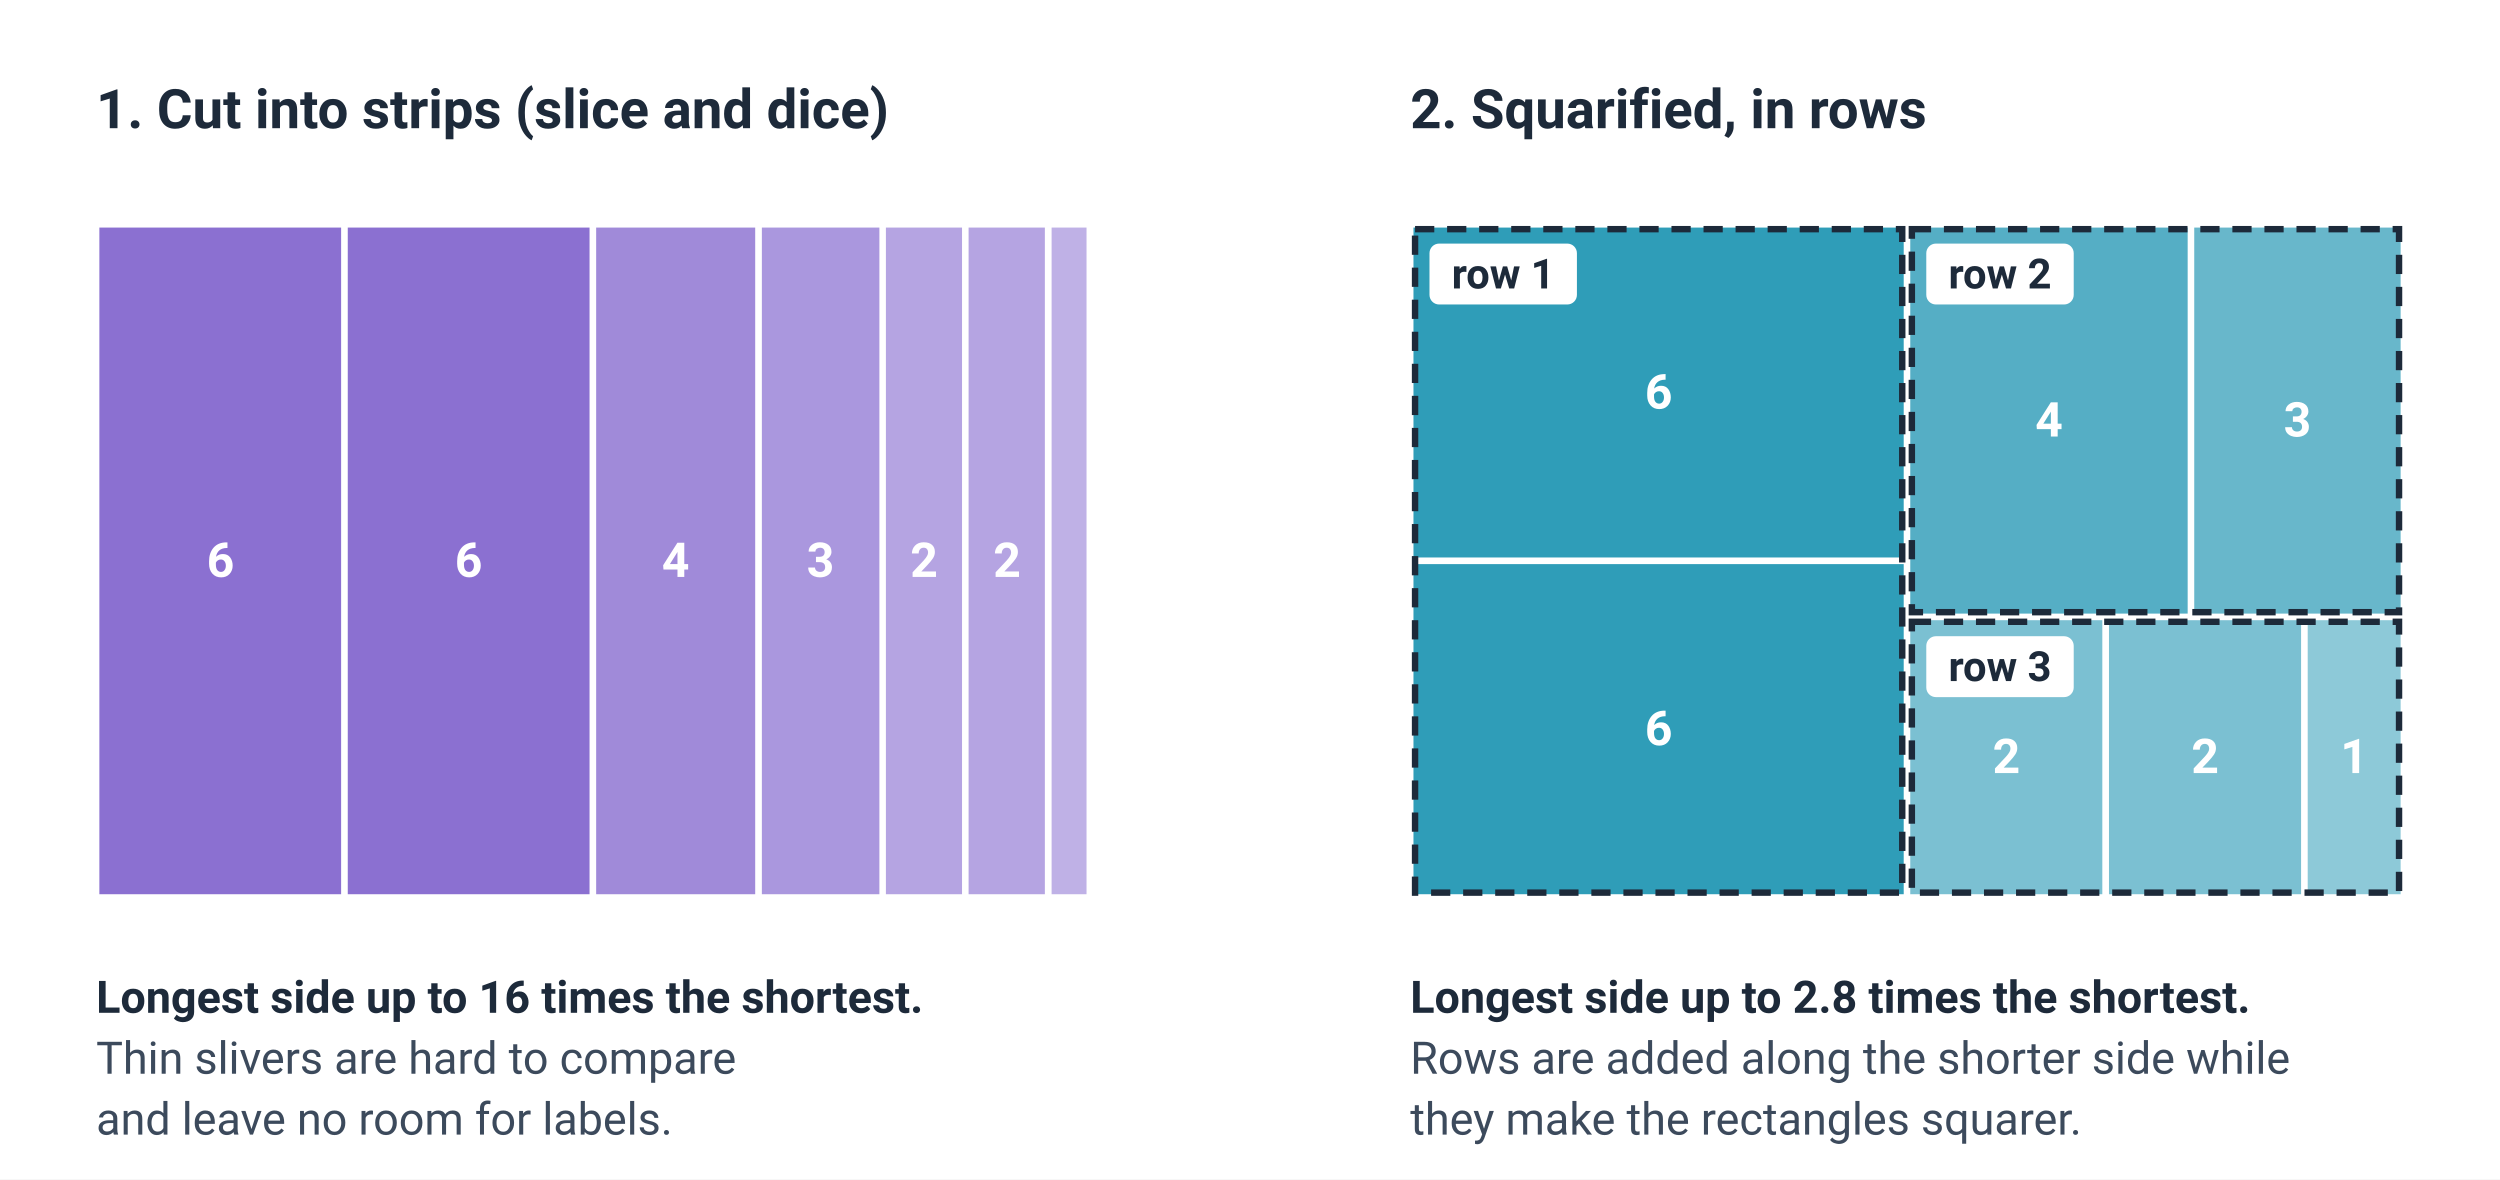
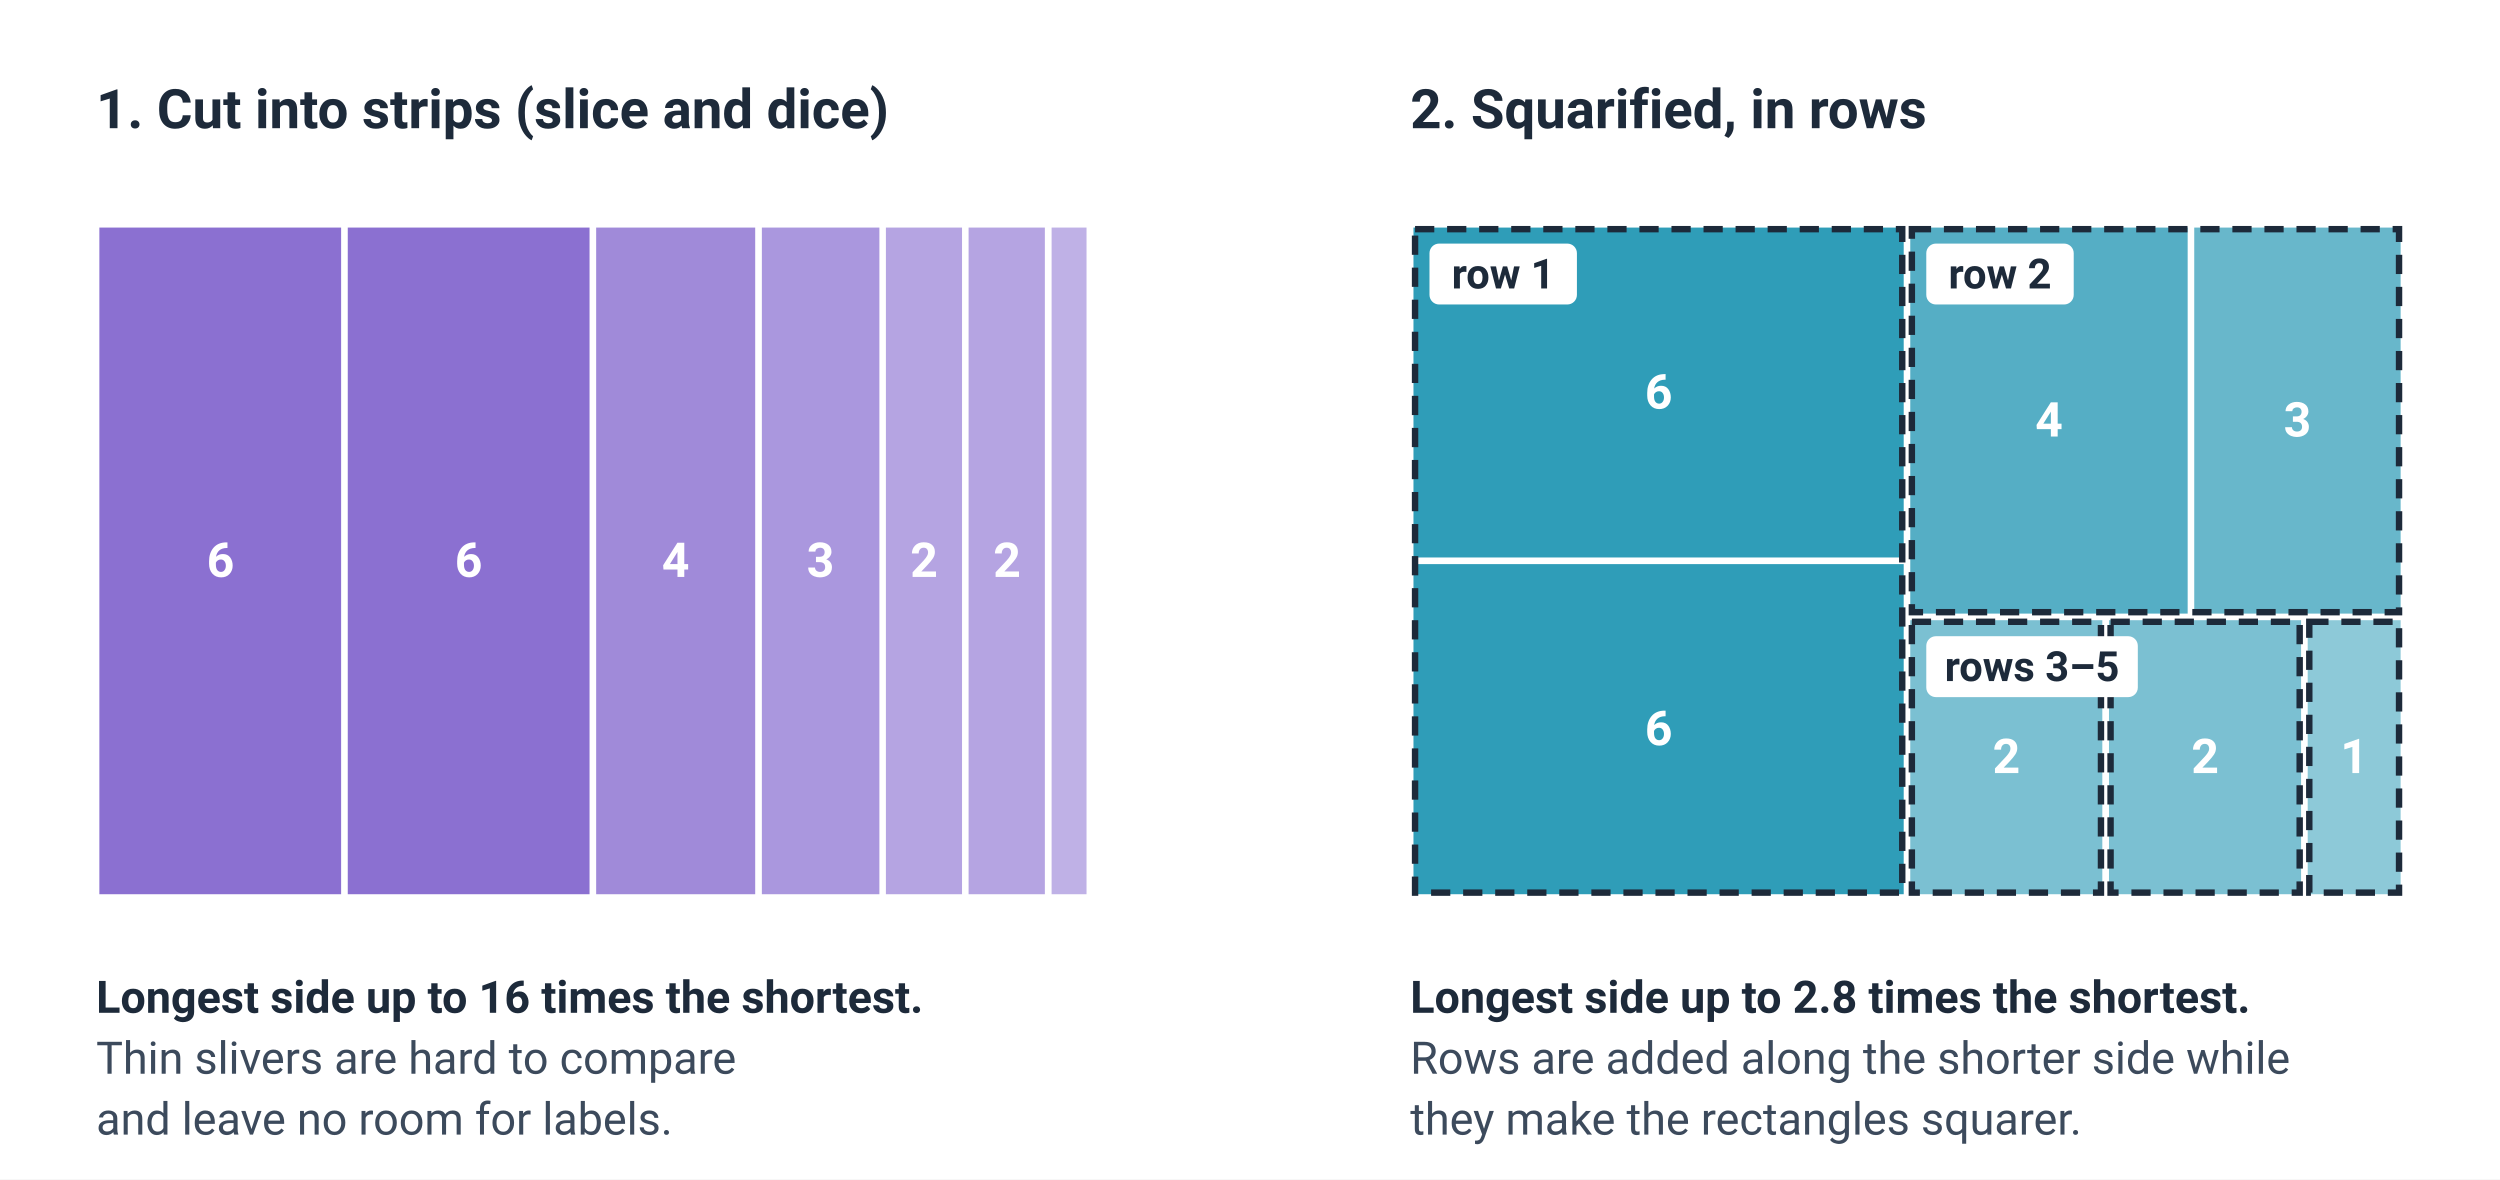
<svg xmlns="http://www.w3.org/2000/svg" viewBox="0 0 780 368" width="780" height="368" font-family="-apple-system, BlinkMacSystemFont, 'Segoe UI', Roboto, Helvetica, Arial, sans-serif">
  <rect width="780" height="368" fill="#ffffff" />
  <text x="30" y="40" font-size="17" font-weight="700" fill="#1d2a3a">1. Cut into strips (slice and dice)</text>
  <rect x="30.0" y="70.0" width="77.5" height="210.0" fill="#8A6FD1" fill-opacity="0.99" stroke="#ffffff" stroke-width="2" />
  <text x="68.8" y="180.0" font-size="15" font-weight="700" fill="#ffffff" text-anchor="middle">6</text>
  <rect x="107.5" y="70.0" width="77.5" height="210.0" fill="#8A6FD1" fill-opacity="0.99" stroke="#ffffff" stroke-width="2" />
  <text x="146.2" y="180.0" font-size="15" font-weight="700" fill="#ffffff" text-anchor="middle">6</text>
  <rect x="185.0" y="70.0" width="51.7" height="210.0" fill="#8A6FD1" fill-opacity="0.81" stroke="#ffffff" stroke-width="2" />
  <text x="210.8" y="180.0" font-size="15" font-weight="700" fill="#ffffff" text-anchor="middle">4</text>
  <rect x="236.7" y="70.0" width="38.8" height="210.0" fill="#8A6FD1" fill-opacity="0.72" stroke="#ffffff" stroke-width="2" />
  <text x="256.0" y="180.0" font-size="15" font-weight="700" fill="#ffffff" text-anchor="middle">3</text>
  <rect x="275.4" y="70.0" width="25.8" height="210.0" fill="#8A6FD1" fill-opacity="0.63" stroke="#ffffff" stroke-width="2" />
  <text x="288.3" y="180.0" font-size="15" font-weight="700" fill="#ffffff" text-anchor="middle">2</text>
  <rect x="301.2" y="70.0" width="25.8" height="210.0" fill="#8A6FD1" fill-opacity="0.63" stroke="#ffffff" stroke-width="2" />
  <text x="314.2" y="180.0" font-size="15" font-weight="700" fill="#ffffff" text-anchor="middle">2</text>
  <rect x="327.1" y="70.0" width="12.9" height="210.0" fill="#8A6FD1" fill-opacity="0.54" stroke="#ffffff" stroke-width="2" />
  <text x="30" y="316" font-size="14" fill="#1d2a3a" font-weight="700">Longest side up to 16 times the shortest.</text>
  <text x="30" y="335" font-size="14" fill="#3c4a5c">Thin slivers are hard to compare</text>
  <text x="30" y="354" font-size="14" fill="#3c4a5c">and leave no room for labels.</text>
  <text x="440" y="40" font-size="17" font-weight="700" fill="#1d2a3a">2. Squarified, in rows</text>
  <rect x="440.0" y="70.0" width="155.0" height="105.0" fill="#2E9CB8" fill-opacity="0.99" stroke="#ffffff" stroke-width="2" />
  <text x="517.5" y="127.5" font-size="15" font-weight="700" fill="#ffffff" text-anchor="middle">6</text>
  <rect x="440.0" y="175.0" width="155.0" height="105.0" fill="#2E9CB8" fill-opacity="0.99" stroke="#ffffff" stroke-width="2" />
  <text x="517.5" y="232.5" font-size="15" font-weight="700" fill="#ffffff" text-anchor="middle">6</text>
  <rect x="595.0" y="70.0" width="88.6" height="122.5" fill="#2E9CB8" fill-opacity="0.81" stroke="#ffffff" stroke-width="2" />
  <text x="639.3" y="136.2" font-size="15" font-weight="700" fill="#ffffff" text-anchor="middle">4</text>
  <rect x="683.6" y="70.0" width="66.4" height="122.5" fill="#2E9CB8" fill-opacity="0.72" stroke="#ffffff" stroke-width="2" />
  <text x="716.8" y="136.2" font-size="15" font-weight="700" fill="#ffffff" text-anchor="middle">3</text>
  <rect x="595.0" y="192.5" width="62.0" height="87.5" fill="#2E9CB8" fill-opacity="0.63" stroke="#ffffff" stroke-width="2" />
  <text x="626.0" y="241.2" font-size="15" font-weight="700" fill="#ffffff" text-anchor="middle">2</text>
  <rect x="657.0" y="192.5" width="62.0" height="87.5" fill="#2E9CB8" fill-opacity="0.63" stroke="#ffffff" stroke-width="2" />
  <text x="688.0" y="241.2" font-size="15" font-weight="700" fill="#ffffff" text-anchor="middle">2</text>
  <rect x="719.0" y="192.5" width="31.0" height="87.5" fill="#2E9CB8" fill-opacity="0.54" stroke="#ffffff" stroke-width="2" />
  <text x="734.5" y="241.2" font-size="15" font-weight="700" fill="#ffffff" text-anchor="middle">1</text>
  <rect x="441.5" y="71.5" width="152.0" height="207.0" fill="none" stroke="#1d2a3a" stroke-width="2" stroke-dasharray="6 4" />
  <rect x="446.0" y="76.0" width="46" height="19" rx="3" fill="#ffffff" />
  <text x="469.0" y="90.0" font-size="13" font-weight="700" fill="#1d2a3a" text-anchor="middle">row 1</text>
  <rect x="596.5" y="71.5" width="152.0" height="119.5" fill="none" stroke="#1d2a3a" stroke-width="2" stroke-dasharray="6 4" />
  <rect x="601.0" y="76.0" width="46" height="19" rx="3" fill="#ffffff" />
  <text x="624.0" y="90.0" font-size="13" font-weight="700" fill="#1d2a3a" text-anchor="middle">row 2</text>
-   <rect x="596.5" y="194.0" width="152.0" height="84.5" fill="none" stroke="#1d2a3a" stroke-width="2" stroke-dasharray="6 4" />
-   <rect x="601.0" y="198.5" width="46" height="19" rx="3" fill="#ffffff" />
-   <text x="624.0" y="212.5" font-size="13" font-weight="700" fill="#1d2a3a" text-anchor="middle">row 3</text>
+   <rect x="596.5" y="194.0" width="59.0" height="84.5" fill="none" stroke="#1d2a3a" stroke-width="2" stroke-dasharray="6 4" />
+   <rect x="658.5" y="194.0" width="59.0" height="84.5" fill="none" stroke="#1d2a3a" stroke-width="2" stroke-dasharray="6 4" />
+   <rect x="720.5" y="194.0" width="28.0" height="84.5" fill="none" stroke="#1d2a3a" stroke-width="2" stroke-dasharray="6 4" />
+   <rect x="601.0" y="198.5" width="66" height="19" rx="3" fill="#ffffff" />
+   <text x="634.0" y="212.5" font-size="13" font-weight="700" fill="#1d2a3a" text-anchor="middle">rows 3–5</text>
  <text x="440" y="316" font-size="14" fill="#1d2a3a" font-weight="700">Longest side up to 2.8 times the shortest.</text>
  <text x="440" y="335" font-size="14" fill="#3c4a5c">Rows are added along the shorter side while</text>
  <text x="440" y="354" font-size="14" fill="#3c4a5c">they make the rectangles squarer.</text>
</svg>
